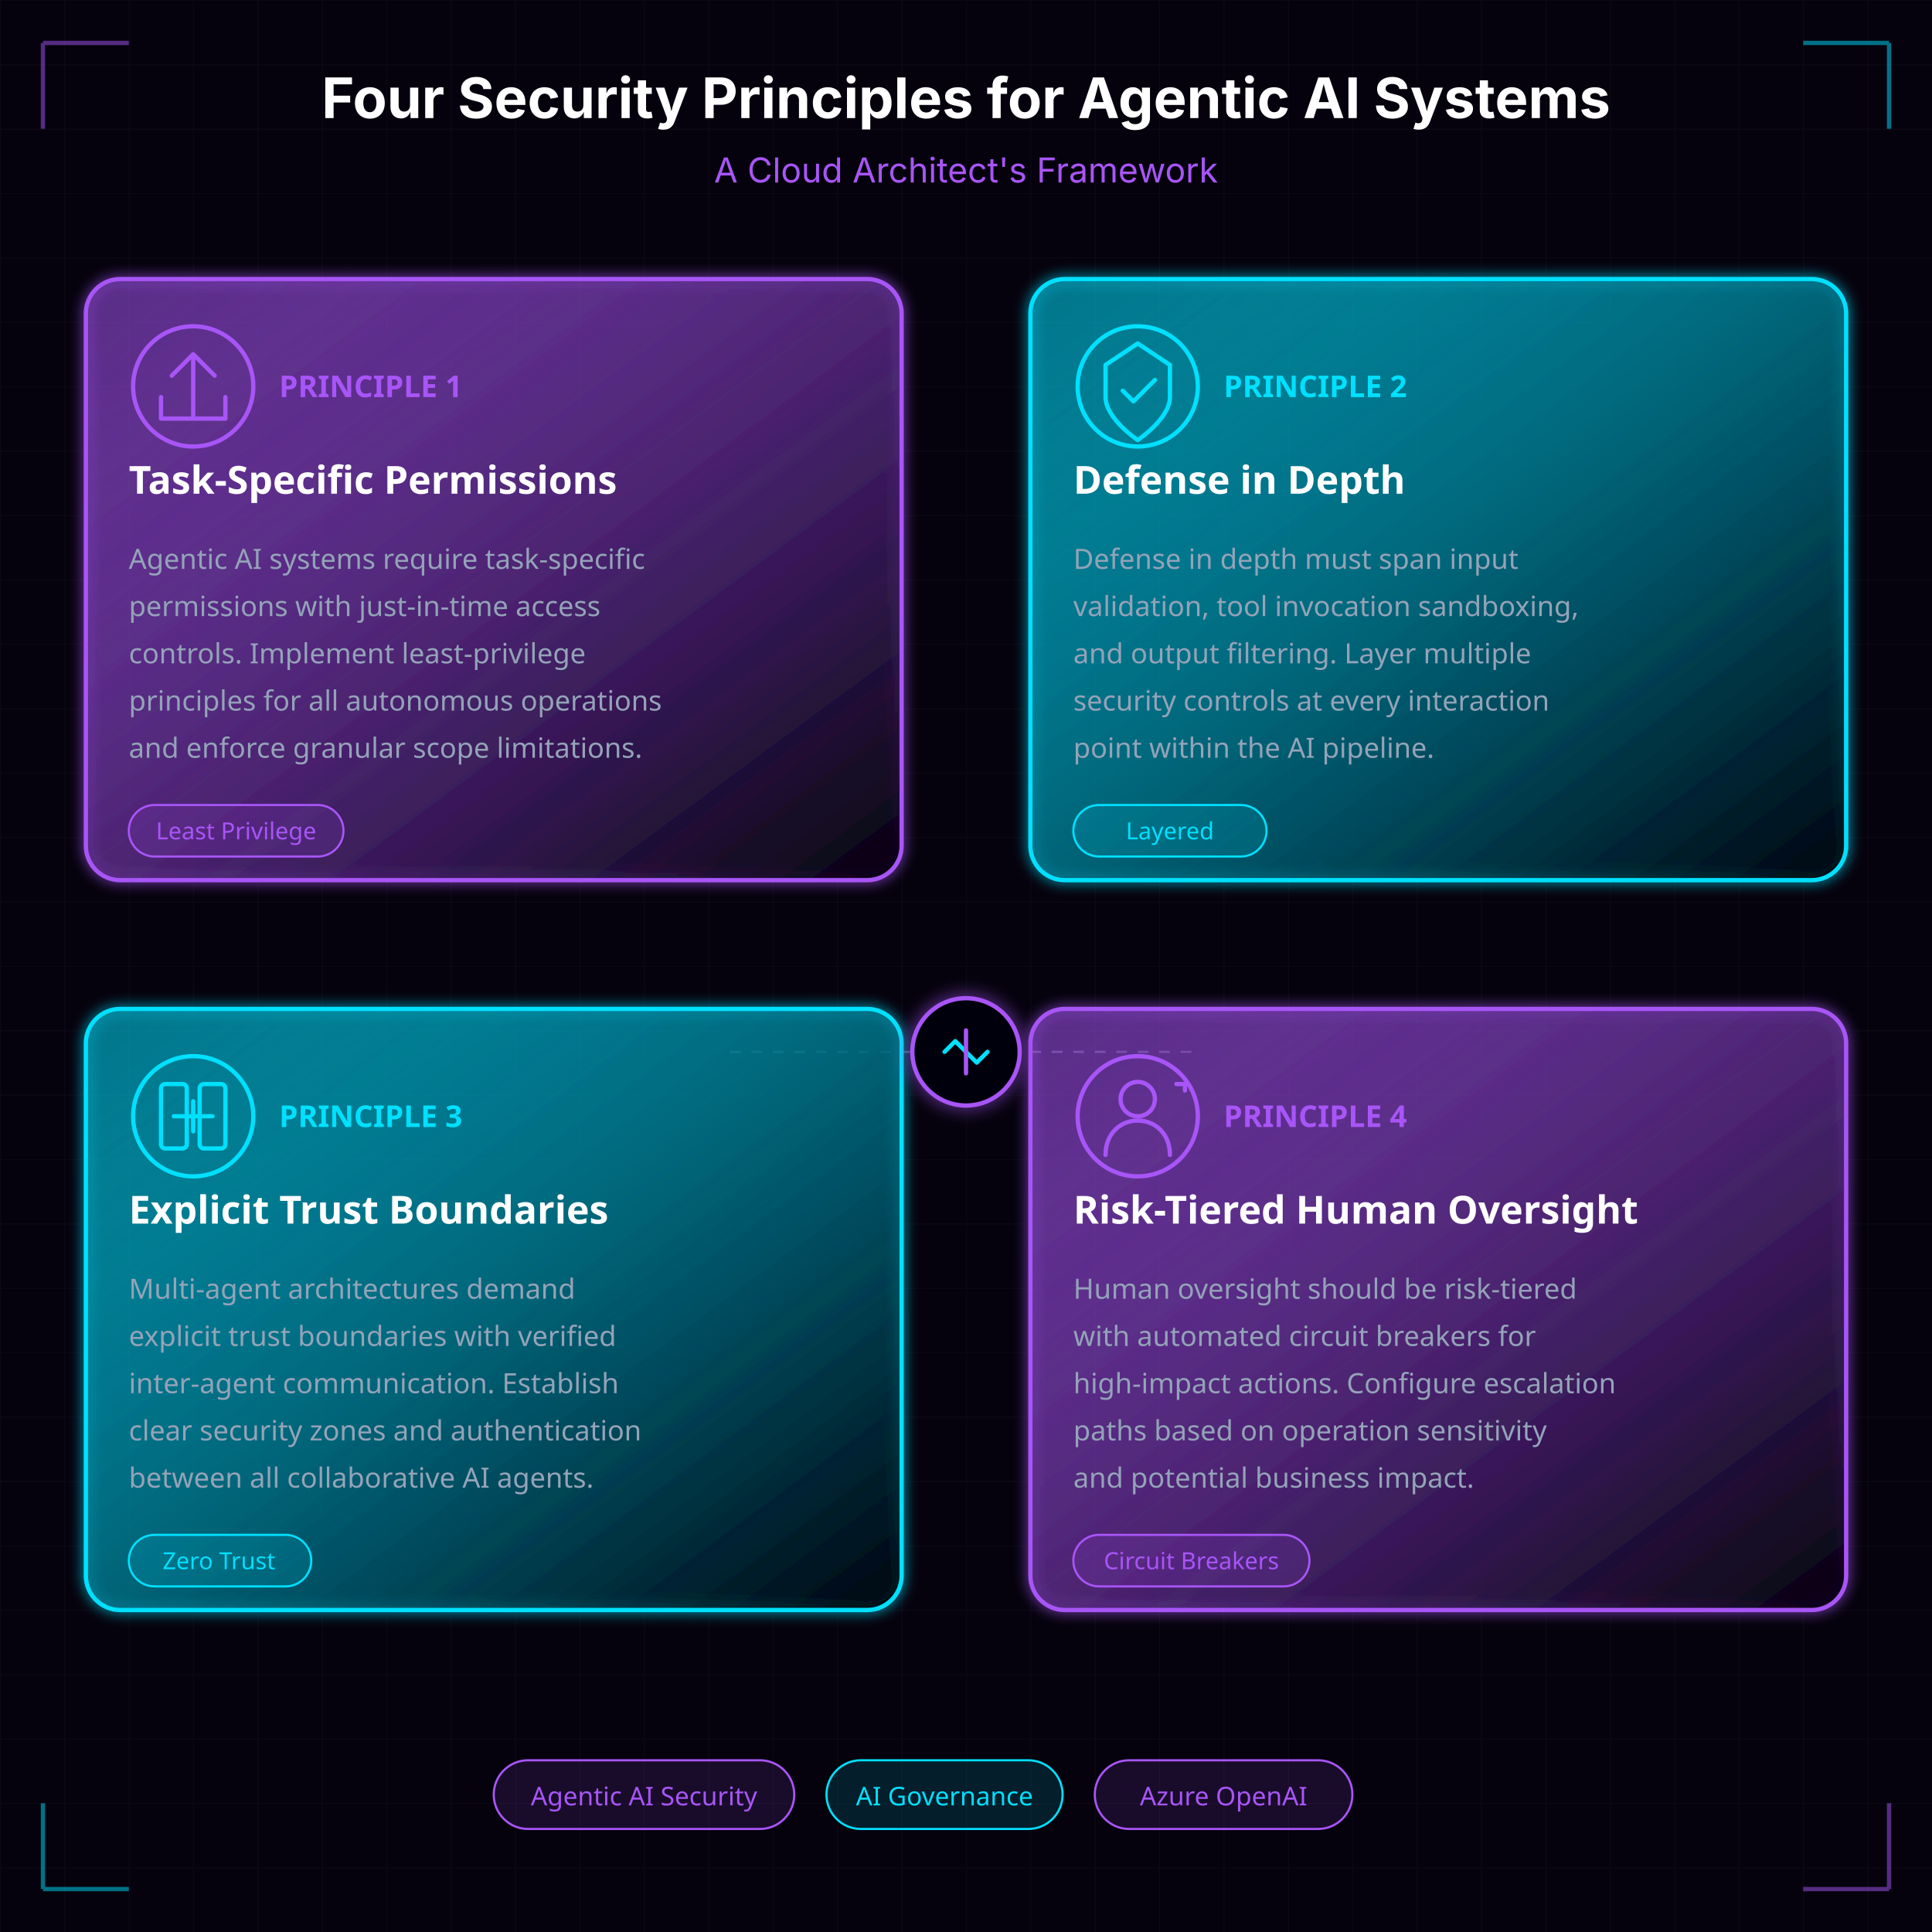
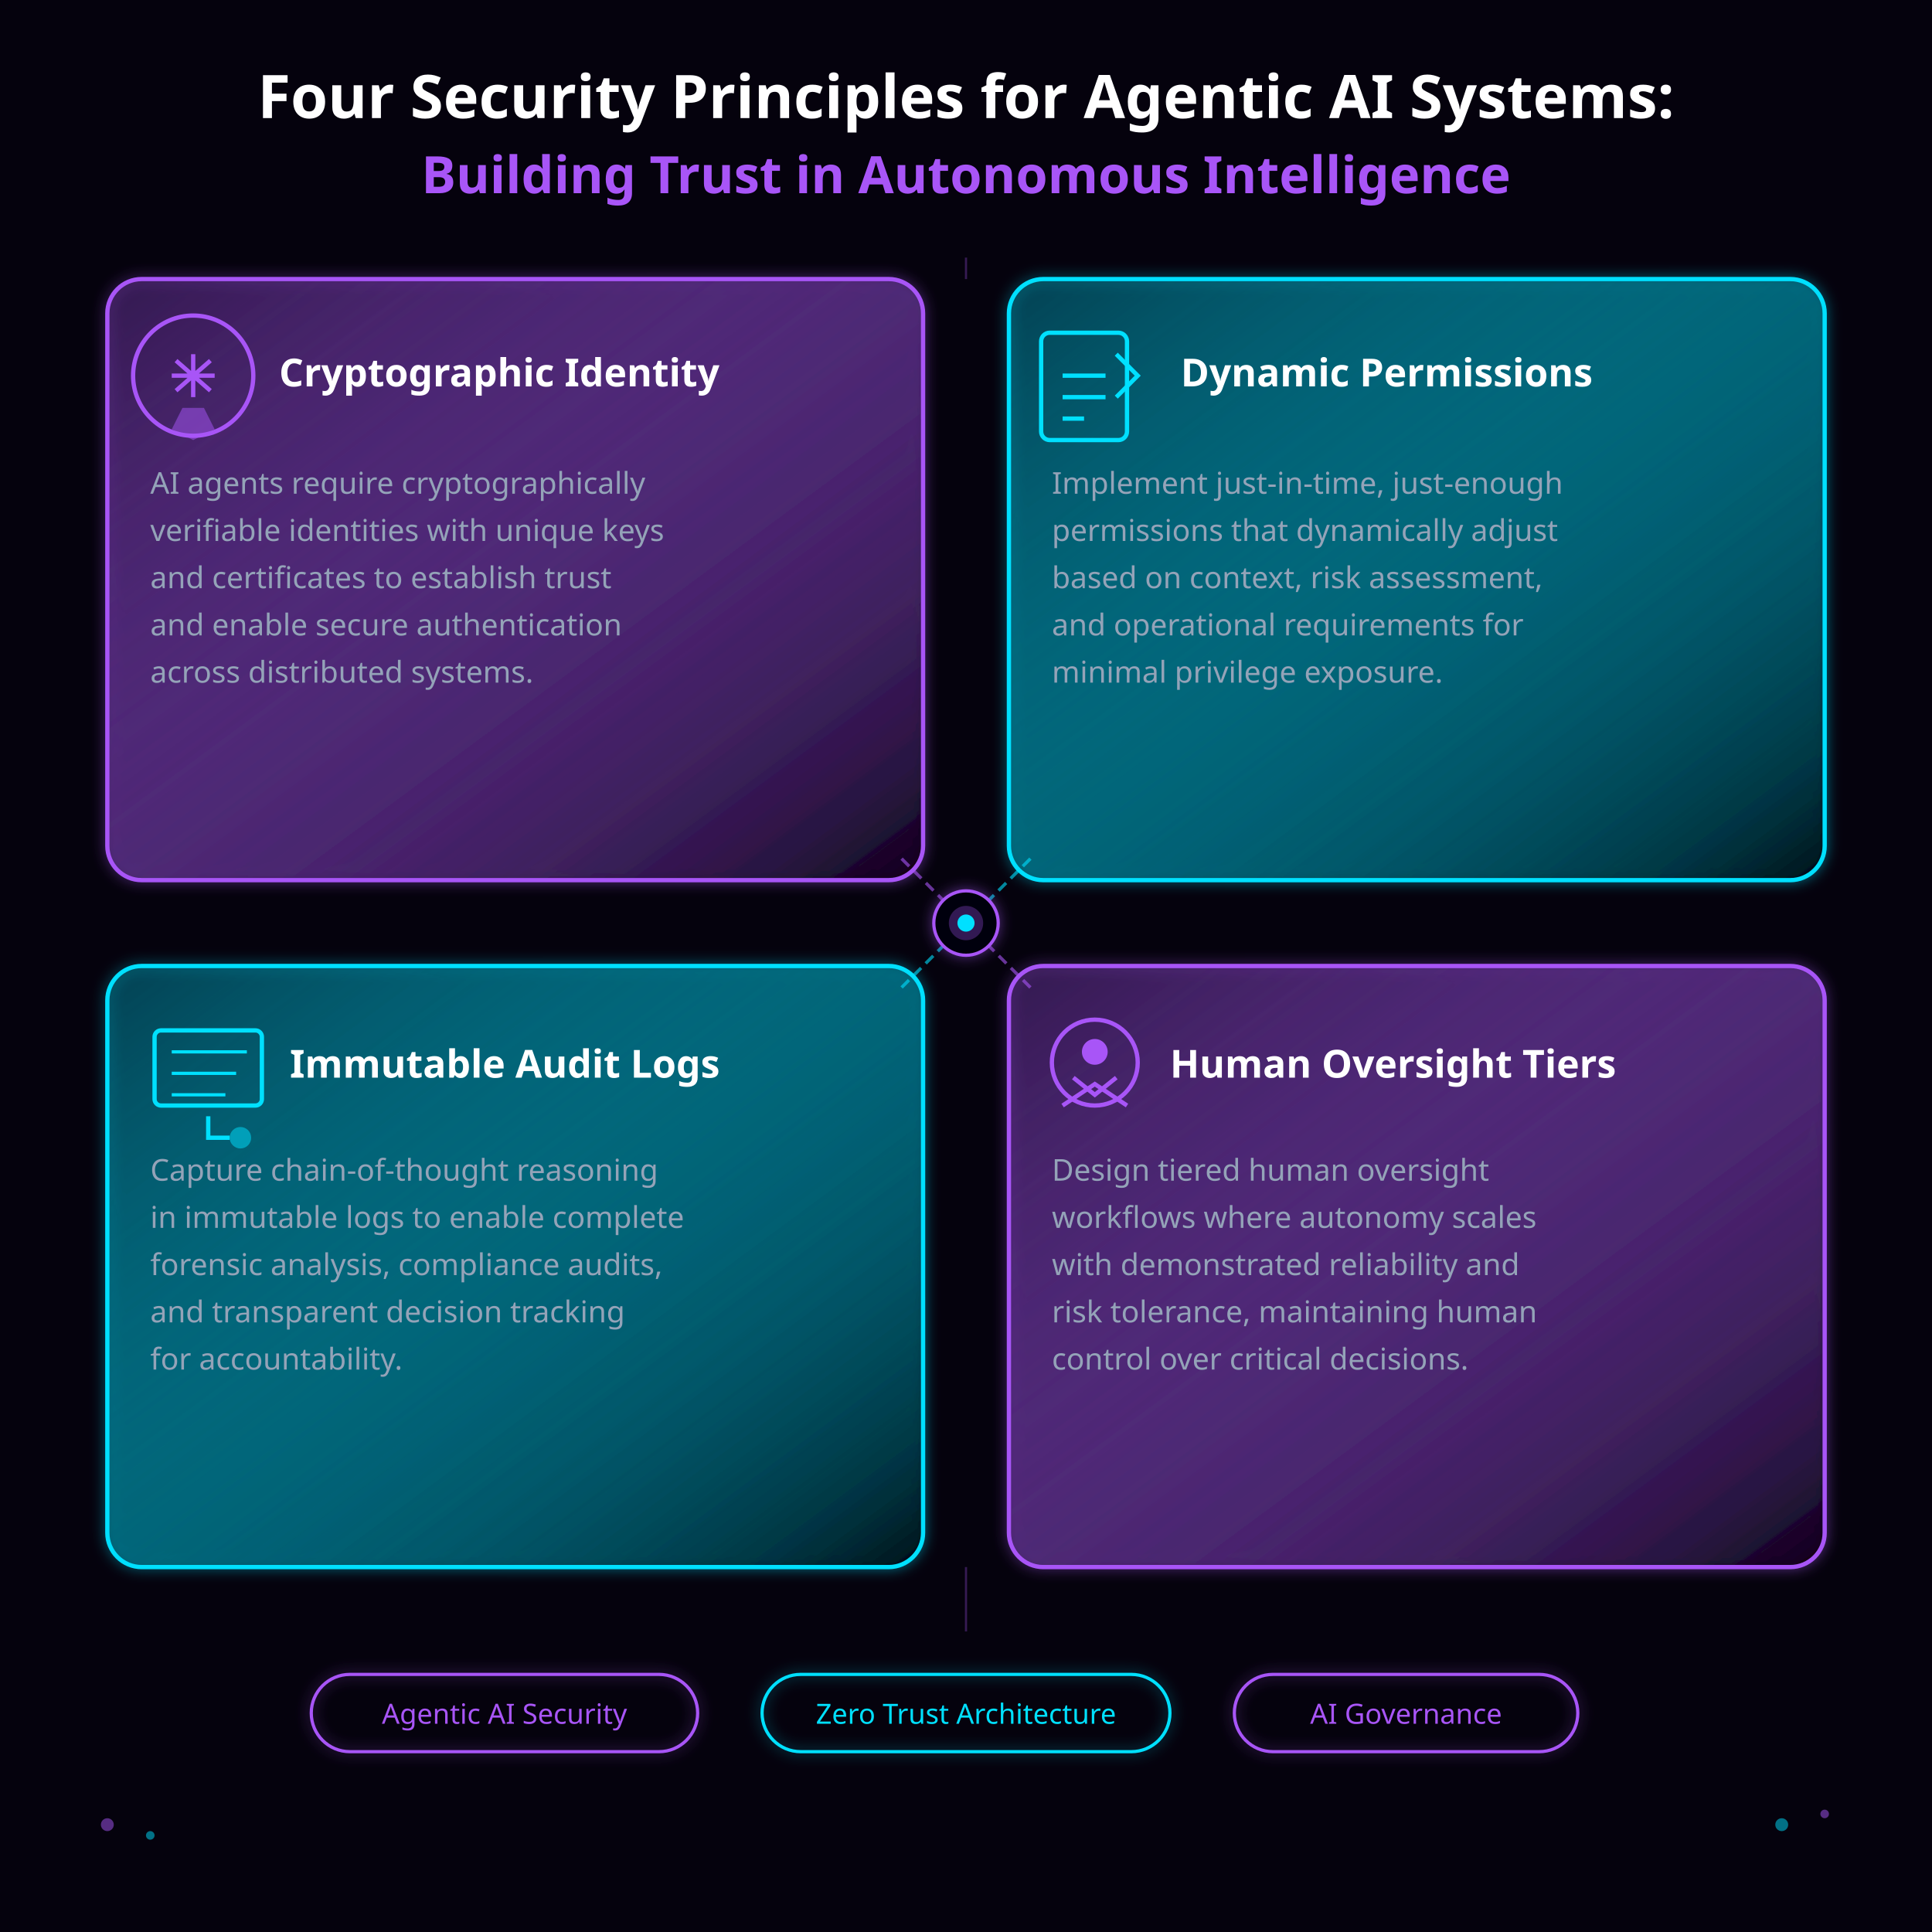
<svg xmlns="http://www.w3.org/2000/svg" viewBox="0 0 900 900">
  <defs>
    <filter id="glow1" x="-50%" y="-50%" width="200%" height="200%">
-       <feGaussianBlur stdDeviation="3" result="coloredBlur" />
+       <feGaussianBlur stdDeviation="4" result="coloredBlur" />
      <feMerge>
        <feMergeNode in="coloredBlur" />
        <feMergeNode in="SourceGraphic" />
      </feMerge>
    </filter>
    <filter id="glow2" x="-50%" y="-50%" width="200%" height="200%">
-       <feGaussianBlur stdDeviation="4" result="coloredBlur" />
+       <feGaussianBlur stdDeviation="3" result="blur" />
+       <feFlood flood-color="#a855f7" flood-opacity="0.5" />
+       <feComposite in2="blur" operator="in" />
      <feMerge>
-         <feMergeNode in="coloredBlur" />
+         <feMergeNode />
+         <feMergeNode in="SourceGraphic" />
+       </feMerge>
+     </filter>
+     <filter id="glow3" x="-50%" y="-50%" width="200%" height="200%">
+       <feGaussianBlur stdDeviation="3" result="blur" />
+       <feFlood flood-color="#00e0ff" flood-opacity="0.5" />
+       <feComposite in2="blur" operator="in" />
+       <feMerge>
+         <feMergeNode />
        <feMergeNode in="SourceGraphic" />
      </feMerge>
    </filter>
    <linearGradient id="grad1" x1="0%" y1="0%" x2="100%" y2="100%">
-       <stop offset="0%" style="stop-color:#a855f7;stop-opacity:0.3" />
+       <stop offset="0%" style="stop-color:#a855f7;stop-opacity:0.2" />
      <stop offset="100%" style="stop-color:#05020d;stop-opacity:1" />
    </linearGradient>
    <linearGradient id="grad2" x1="0%" y1="0%" x2="100%" y2="100%">
-       <stop offset="0%" style="stop-color:#00e0ff;stop-opacity:0.3" />
+       <stop offset="0%" style="stop-color:#00e0ff;stop-opacity:0.2" />
      <stop offset="100%" style="stop-color:#05020d;stop-opacity:1" />
    </linearGradient>
  </defs>
  <rect width="900" height="900" fill="#05020d" />
-   <pattern id="grid" width="30" height="30" patternUnits="userSpaceOnUse">
-     <path d="M 30 0 L 0 0 0 30" fill="none" stroke="#1a1525" stroke-width="0.5" />
-   </pattern>
-   <rect width="900" height="900" fill="url(#grid)" opacity="0.5" />
-   <text x="450" y="55" font-family="system-ui, -apple-system, sans-serif" font-size="26" font-weight="bold" fill="white" text-anchor="middle">Four Security Principles for Agentic AI Systems</text>
-   <text x="450" y="85" font-family="system-ui, -apple-system, sans-serif" font-size="16" fill="#a855f7" text-anchor="middle">A Cloud Architect's Framework</text>
-   <path d="M 435 380 L 465 380" stroke="#a855f7" stroke-width="2" fill="none" filter="url(#glow1)" marker-end="url(#arrowhead)" />
-   <path d="M 435 600 L 465 600" stroke="#00e0ff" stroke-width="2" fill="none" filter="url(#glow1)" />
-   <path d="M 230 420 L 230 460" stroke="#a855f7" stroke-width="2" fill="none" filter="url(#glow1)" />
-   <path d="M 670 420 L 670 460" stroke="#00e0ff" stroke-width="2" fill="none" filter="url(#glow1)" />
-   <path d="M 340 490 L 560 490" stroke="#94a3b8" stroke-width="1" stroke-dasharray="5,5" fill="none" opacity="0.5" />
-   <g transform="translate(40, 130)">
-     <rect x="0" y="0" width="380" height="280" rx="16" fill="url(#grad1)" stroke="#a855f7" stroke-width="2" filter="url(#glow1)" />
-     <circle cx="50" cy="50" r="28" fill="none" stroke="#a855f7" stroke-width="2" />
-     <path d="M 40 45 L 50 35 L 60 45 M 50 35 L 50 65 M 35 55 L 35 65 L 65 65 L 65 55" stroke="#a855f7" stroke-width="2" fill="none" stroke-linecap="round" stroke-linejoin="round" />
-     <text x="90" y="55" font-family="system-ui, sans-serif" font-size="14" fill="#a855f7" font-weight="bold">PRINCIPLE 1</text>
-     <text x="20" y="100" font-family="system-ui, sans-serif" font-size="18" fill="white" font-weight="bold">Task-Specific Permissions</text>
-     <text x="20" y="135" font-family="system-ui, sans-serif" font-size="13" fill="#94a3b8">
-       <tspan x="20" dy="0">Agentic AI systems require task-specific</tspan>
-       <tspan x="20" dy="22">permissions with just-in-time access</tspan>
-       <tspan x="20" dy="22">controls. Implement least-privilege</tspan>
-       <tspan x="20" dy="22">principles for all autonomous operations</tspan>
-       <tspan x="20" dy="22">and enforce granular scope limitations.</tspan>
-     </text>
-     <rect x="20" y="245" width="100" height="24" rx="12" fill="#a855f720" stroke="#a855f7" stroke-width="1" />
-     <text x="70" y="261" font-family="system-ui, sans-serif" font-size="11" fill="#a855f7" text-anchor="middle">Least Privilege</text>
-   </g>
-   <g transform="translate(480, 130)">
-     <rect x="0" y="0" width="380" height="280" rx="16" fill="url(#grad2)" stroke="#00e0ff" stroke-width="2" filter="url(#glow1)" />
-     <circle cx="50" cy="50" r="28" fill="none" stroke="#00e0ff" stroke-width="2" />
-     <path d="M 50 30 L 35 40 L 35 55 C 35 65 50 75 50 75 C 50 75 65 65 65 55 L 65 40 Z" stroke="#00e0ff" stroke-width="2" fill="none" stroke-linejoin="round" />
-     <path d="M 43 52 L 48 57 L 58 47" stroke="#00e0ff" stroke-width="2" fill="none" stroke-linecap="round" stroke-linejoin="round" />
-     <text x="90" y="55" font-family="system-ui, sans-serif" font-size="14" fill="#00e0ff" font-weight="bold">PRINCIPLE 2</text>
-     <text x="20" y="100" font-family="system-ui, sans-serif" font-size="18" fill="white" font-weight="bold">Defense in Depth</text>
-     <text x="20" y="135" font-family="system-ui, sans-serif" font-size="13" fill="#94a3b8">
-       <tspan x="20" dy="0">Defense in depth must span input</tspan>
-       <tspan x="20" dy="22">validation, tool invocation sandboxing,</tspan>
-       <tspan x="20" dy="22">and output filtering. Layer multiple</tspan>
-       <tspan x="20" dy="22">security controls at every interaction</tspan>
-       <tspan x="20" dy="22">point within the AI pipeline.</tspan>
-     </text>
-     <rect x="20" y="245" width="90" height="24" rx="12" fill="#00e0ff20" stroke="#00e0ff" stroke-width="1" />
-     <text x="65" y="261" font-family="system-ui, sans-serif" font-size="11" fill="#00e0ff" text-anchor="middle">Layered</text>
-   </g>
-   <g transform="translate(40, 470)">
-     <rect x="0" y="0" width="380" height="280" rx="16" fill="url(#grad2)" stroke="#00e0ff" stroke-width="2" filter="url(#glow1)" />
-     <circle cx="50" cy="50" r="28" fill="none" stroke="#00e0ff" stroke-width="2" />
-     <rect x="35" y="35" width="12" height="30" rx="2" stroke="#00e0ff" stroke-width="2" fill="none" />
-     <rect x="53" y="35" width="12" height="30" rx="2" stroke="#00e0ff" stroke-width="2" fill="none" />
-     <path d="M 41 50 L 59 50 M 50 43 L 50 57" stroke="#00e0ff" stroke-width="2" stroke-linecap="round" />
-     <text x="90" y="55" font-family="system-ui, sans-serif" font-size="14" fill="#00e0ff" font-weight="bold">PRINCIPLE 3</text>
-     <text x="20" y="100" font-family="system-ui, sans-serif" font-size="18" fill="white" font-weight="bold">Explicit Trust Boundaries</text>
-     <text x="20" y="135" font-family="system-ui, sans-serif" font-size="13" fill="#94a3b8">
-       <tspan x="20" dy="0">Multi-agent architectures demand</tspan>
-       <tspan x="20" dy="22">explicit trust boundaries with verified</tspan>
-       <tspan x="20" dy="22">inter-agent communication. Establish</tspan>
-       <tspan x="20" dy="22">clear security zones and authentication</tspan>
-       <tspan x="20" dy="22">between all collaborative AI agents.</tspan>
-     </text>
-     <rect x="20" y="245" width="85" height="24" rx="12" fill="#00e0ff20" stroke="#00e0ff" stroke-width="1" />
-     <text x="62" y="261" font-family="system-ui, sans-serif" font-size="11" fill="#00e0ff" text-anchor="middle">Zero Trust</text>
-   </g>
-   <g transform="translate(480, 470)">
-     <rect x="0" y="0" width="380" height="280" rx="16" fill="url(#grad1)" stroke="#a855f7" stroke-width="2" filter="url(#glow1)" />
-     <circle cx="50" cy="50" r="28" fill="none" stroke="#a855f7" stroke-width="2" />
-     <circle cx="50" cy="42" r="8" stroke="#a855f7" stroke-width="2" fill="none" />
-     <path d="M 35 68 C 35 58 42 52 50 52 C 58 52 65 58 65 68" stroke="#a855f7" stroke-width="2" fill="none" stroke-linecap="round" />
-     <path d="M 68 35 L 72 35 L 72 38" stroke="#a855f7" stroke-width="2" fill="none" stroke-linecap="round" />
-     <text x="90" y="55" font-family="system-ui, sans-serif" font-size="14" fill="#a855f7" font-weight="bold">PRINCIPLE 4</text>
-     <text x="20" y="100" font-family="system-ui, sans-serif" font-size="18" fill="white" font-weight="bold">Risk-Tiered Human Oversight</text>
-     <text x="20" y="135" font-family="system-ui, sans-serif" font-size="13" fill="#94a3b8">
-       <tspan x="20" dy="0">Human oversight should be risk-tiered</tspan>
-       <tspan x="20" dy="22">with automated circuit breakers for</tspan>
-       <tspan x="20" dy="22">high-impact actions. Configure escalation</tspan>
-       <tspan x="20" dy="22">paths based on operation sensitivity</tspan>
-       <tspan x="20" dy="22">and potential business impact.</tspan>
-     </text>
-     <rect x="20" y="245" width="110" height="24" rx="12" fill="#a855f720" stroke="#a855f7" stroke-width="1" />
-     <text x="75" y="261" font-family="system-ui, sans-serif" font-size="11" fill="#a855f7" text-anchor="middle">Circuit Breakers</text>
-   </g>
-   <circle cx="450" cy="490" r="25" fill="#05020d" stroke="#a855f7" stroke-width="2" filter="url(#glow2)" />
-   <path d="M 440 490 L 445 485 L 455 495 L 460 490" stroke="#00e0ff" stroke-width="2" fill="none" stroke-linecap="round" stroke-linejoin="round" />
-   <path d="M 450 480 L 450 500" stroke="#a855f7" stroke-width="2" stroke-linecap="round" />
-   <g transform="translate(450, 820)">
-     <rect x="-220" y="0" width="140" height="32" rx="16" fill="#a855f720" stroke="#a855f7" stroke-width="1" />
-     <text x="-150" y="21" font-family="system-ui, sans-serif" font-size="12" fill="#a855f7" text-anchor="middle">Agentic AI Security</text>
-     <rect x="-65" y="0" width="110" height="32" rx="16" fill="#00e0ff20" stroke="#00e0ff" stroke-width="1" />
-     <text x="-10" y="21" font-family="system-ui, sans-serif" font-size="12" fill="#00e0ff" text-anchor="middle">AI Governance</text>
-     <rect x="60" y="0" width="120" height="32" rx="16" fill="#a855f720" stroke="#a855f7" stroke-width="1" />
-     <text x="120" y="21" font-family="system-ui, sans-serif" font-size="12" fill="#a855f7" text-anchor="middle">Azure OpenAI</text>
-   </g>
-   <path d="M 20 20 L 60 20 M 20 20 L 20 60" stroke="#a855f7" stroke-width="2" opacity="0.5" />
-   <path d="M 880 20 L 840 20 M 880 20 L 880 60" stroke="#00e0ff" stroke-width="2" opacity="0.5" />
-   <path d="M 20 880 L 60 880 M 20 880 L 20 840" stroke="#00e0ff" stroke-width="2" opacity="0.5" />
-   <path d="M 880 880 L 840 880 M 880 880 L 880 840" stroke="#a855f7" stroke-width="2" opacity="0.5" />
+   <text x="450" y="55" font-family="system-ui, sans-serif" font-size="28" font-weight="bold" fill="white" text-anchor="middle">Four Security Principles for Agentic AI Systems:</text>
+   <text x="450" y="90" font-family="system-ui, sans-serif" font-size="24" font-weight="bold" fill="#a855f7" text-anchor="middle">Building Trust in Autonomous Intelligence</text>
+   <rect x="50" y="130" width="380" height="280" rx="16" fill="url(#grad1)" stroke="#a855f7" stroke-width="2" filter="url(#glow2)" />
+   <circle cx="90" cy="175" r="28" fill="none" stroke="#a855f7" stroke-width="2" />
+   <path d="M80 175 L100 175 M90 165 L90 185 M82 168 L98 182 M82 182 L98 168" stroke="#a855f7" stroke-width="2" fill="none" />
+   <path d="M85 190 L95 190 L100 200 L90 205 L80 200 Z" fill="#a855f7" opacity="0.5" />
+   <text x="130" y="180" font-family="system-ui, sans-serif" font-size="18" font-weight="bold" fill="white">Cryptographic Identity</text>
+   <text x="70" y="230" font-family="system-ui, sans-serif" font-size="14" fill="#94a3b8">
+     <tspan x="70" dy="0">AI agents require cryptographically</tspan>
+     <tspan x="70" dy="22">verifiable identities with unique keys</tspan>
+     <tspan x="70" dy="22">and certificates to establish trust</tspan>
+     <tspan x="70" dy="22">and enable secure authentication</tspan>
+     <tspan x="70" dy="22">across distributed systems.</tspan>
+   </text>
+   <rect x="470" y="130" width="380" height="280" rx="16" fill="url(#grad2)" stroke="#00e0ff" stroke-width="2" filter="url(#glow3)" />
+   <rect x="485" y="155" width="40" height="50" rx="4" fill="none" stroke="#00e0ff" stroke-width="2" />
+   <path d="M495 175 L515 175 M495 185 L515 185 M495 195 L505 195" stroke="#00e0ff" stroke-width="2" />
+   <path d="M520 165 L530 175 L520 185" stroke="#00e0ff" stroke-width="2" fill="none" />
+   <text x="550" y="180" font-family="system-ui, sans-serif" font-size="18" font-weight="bold" fill="white">Dynamic Permissions</text>
+   <text x="490" y="230" font-family="system-ui, sans-serif" font-size="14" fill="#94a3b8">
+     <tspan x="490" dy="0">Implement just-in-time, just-enough</tspan>
+     <tspan x="490" dy="22">permissions that dynamically adjust</tspan>
+     <tspan x="490" dy="22">based on context, risk assessment,</tspan>
+     <tspan x="490" dy="22">and operational requirements for</tspan>
+     <tspan x="490" dy="22">minimal privilege exposure.</tspan>
+   </text>
+   <rect x="50" y="450" width="380" height="280" rx="16" fill="url(#grad2)" stroke="#00e0ff" stroke-width="2" filter="url(#glow3)" />
+   <rect x="72" y="480" width="50" height="35" rx="3" fill="none" stroke="#00e0ff" stroke-width="2" />
+   <path d="M80 490 L115 490 M80 500 L110 500 M80 510 L105 510" stroke="#00e0ff" stroke-width="1.5" />
+   <path d="M97 520 L97 530 L107 530" stroke="#00e0ff" stroke-width="2" fill="none" />
+   <circle cx="112" cy="530" r="5" fill="#00e0ff" opacity="0.5" />
+   <text x="135" y="502" font-family="system-ui, sans-serif" font-size="18" font-weight="bold" fill="white">Immutable Audit Logs</text>
+   <text x="70" y="550" font-family="system-ui, sans-serif" font-size="14" fill="#94a3b8">
+     <tspan x="70" dy="0">Capture chain-of-thought reasoning</tspan>
+     <tspan x="70" dy="22">in immutable logs to enable complete</tspan>
+     <tspan x="70" dy="22">forensic analysis, compliance audits,</tspan>
+     <tspan x="70" dy="22">and transparent decision tracking</tspan>
+     <tspan x="70" dy="22">for accountability.</tspan>
+   </text>
+   <rect x="470" y="450" width="380" height="280" rx="16" fill="url(#grad1)" stroke="#a855f7" stroke-width="2" filter="url(#glow2)" />
+   <circle cx="510" cy="495" r="20" fill="none" stroke="#a855f7" stroke-width="2" />
+   <circle cx="510" cy="490" r="6" fill="#a855f7" />
+   <path d="M500 502 L510 510 L520 502" stroke="#a855f7" stroke-width="2" fill="none" />
+   <path d="M495 515 L510 505 L525 515" stroke="#a855f7" stroke-width="2" fill="none" />
+   <text x="545" y="502" font-family="system-ui, sans-serif" font-size="18" font-weight="bold" fill="white">Human Oversight Tiers</text>
+   <text x="490" y="550" font-family="system-ui, sans-serif" font-size="14" fill="#94a3b8">
+     <tspan x="490" dy="0">Design tiered human oversight</tspan>
+     <tspan x="490" dy="22">workflows where autonomy scales</tspan>
+     <tspan x="490" dy="22">with demonstrated reliability and</tspan>
+     <tspan x="490" dy="22">risk tolerance, maintaining human</tspan>
+     <tspan x="490" dy="22">control over critical decisions.</tspan>
+   </text>
+   <defs>
+     <marker id="arrowhead" markerWidth="10" markerHeight="7" refX="9" refY="3.5" orient="auto">
+       <polygon points="0 0, 10 3.5, 0 7" fill="#a855f7" />
+     </marker>
+     <marker id="arrowhead2" markerWidth="10" markerHeight="7" refX="9" refY="3.5" orient="auto">
+       <polygon points="0 0, 10 3.5, 0 7" fill="#00e0ff" />
+     </marker>
+   </defs>
+   <path d="M435 270 L465 270" stroke="#a855f7" stroke-width="2" marker-end="url(#arrowhead)" filter="url(#glow1)" />
+   <path d="M435 590 L465 590" stroke="#00e0ff" stroke-width="2" marker-end="url(#arrowhead2)" filter="url(#glow1)" />
+   <path d="M240 415 L240 445" stroke="#a855f7" stroke-width="2" marker-end="url(#arrowhead)" filter="url(#glow1)" />
+   <path d="M660 415 L660 445" stroke="#00e0ff" stroke-width="2" marker-end="url(#arrowhead2)" filter="url(#glow1)" />
+   <path d="M420 400 L480 460" stroke="#a855f7" stroke-width="1.5" stroke-dasharray="5,3" opacity="0.6" />
+   <path d="M480 400 L420 460" stroke="#00e0ff" stroke-width="1.5" stroke-dasharray="5,3" opacity="0.6" />
+   <circle cx="450" cy="430" r="15" fill="#05020d" stroke="#a855f7" stroke-width="1.5" filter="url(#glow2)" />
+   <circle cx="450" cy="430" r="8" fill="#a855f7" opacity="0.3" />
+   <circle cx="450" cy="430" r="4" fill="#00e0ff" />
+   <rect x="145" y="780" width="180" height="36" rx="18" fill="none" stroke="#a855f7" stroke-width="1.5" filter="url(#glow2)" />
+   <text x="235" y="803" font-family="system-ui, sans-serif" font-size="13" fill="#a855f7" text-anchor="middle">Agentic AI Security</text>
+   <rect x="355" y="780" width="190" height="36" rx="18" fill="none" stroke="#00e0ff" stroke-width="1.5" filter="url(#glow3)" />
+   <text x="450" y="803" font-family="system-ui, sans-serif" font-size="13" fill="#00e0ff" text-anchor="middle">Zero Trust Architecture</text>
+   <rect x="575" y="780" width="160" height="36" rx="18" fill="none" stroke="#a855f7" stroke-width="1.5" filter="url(#glow2)" />
+   <text x="655" y="803" font-family="system-ui, sans-serif" font-size="13" fill="#a855f7" text-anchor="middle">AI Governance</text>
+   <circle cx="50" cy="850" r="3" fill="#a855f7" opacity="0.5" />
+   <circle cx="70" cy="855" r="2" fill="#00e0ff" opacity="0.5" />
+   <circle cx="830" cy="850" r="3" fill="#00e0ff" opacity="0.5" />
+   <circle cx="850" cy="845" r="2" fill="#a855f7" opacity="0.5" />
+   <line x1="450" y1="120" x2="450" y2="130" stroke="#a855f7" stroke-width="1" opacity="0.3" />
+   <line x1="450" y1="730" x2="450" y2="760" stroke="#a855f7" stroke-width="1" opacity="0.3" />
</svg>
